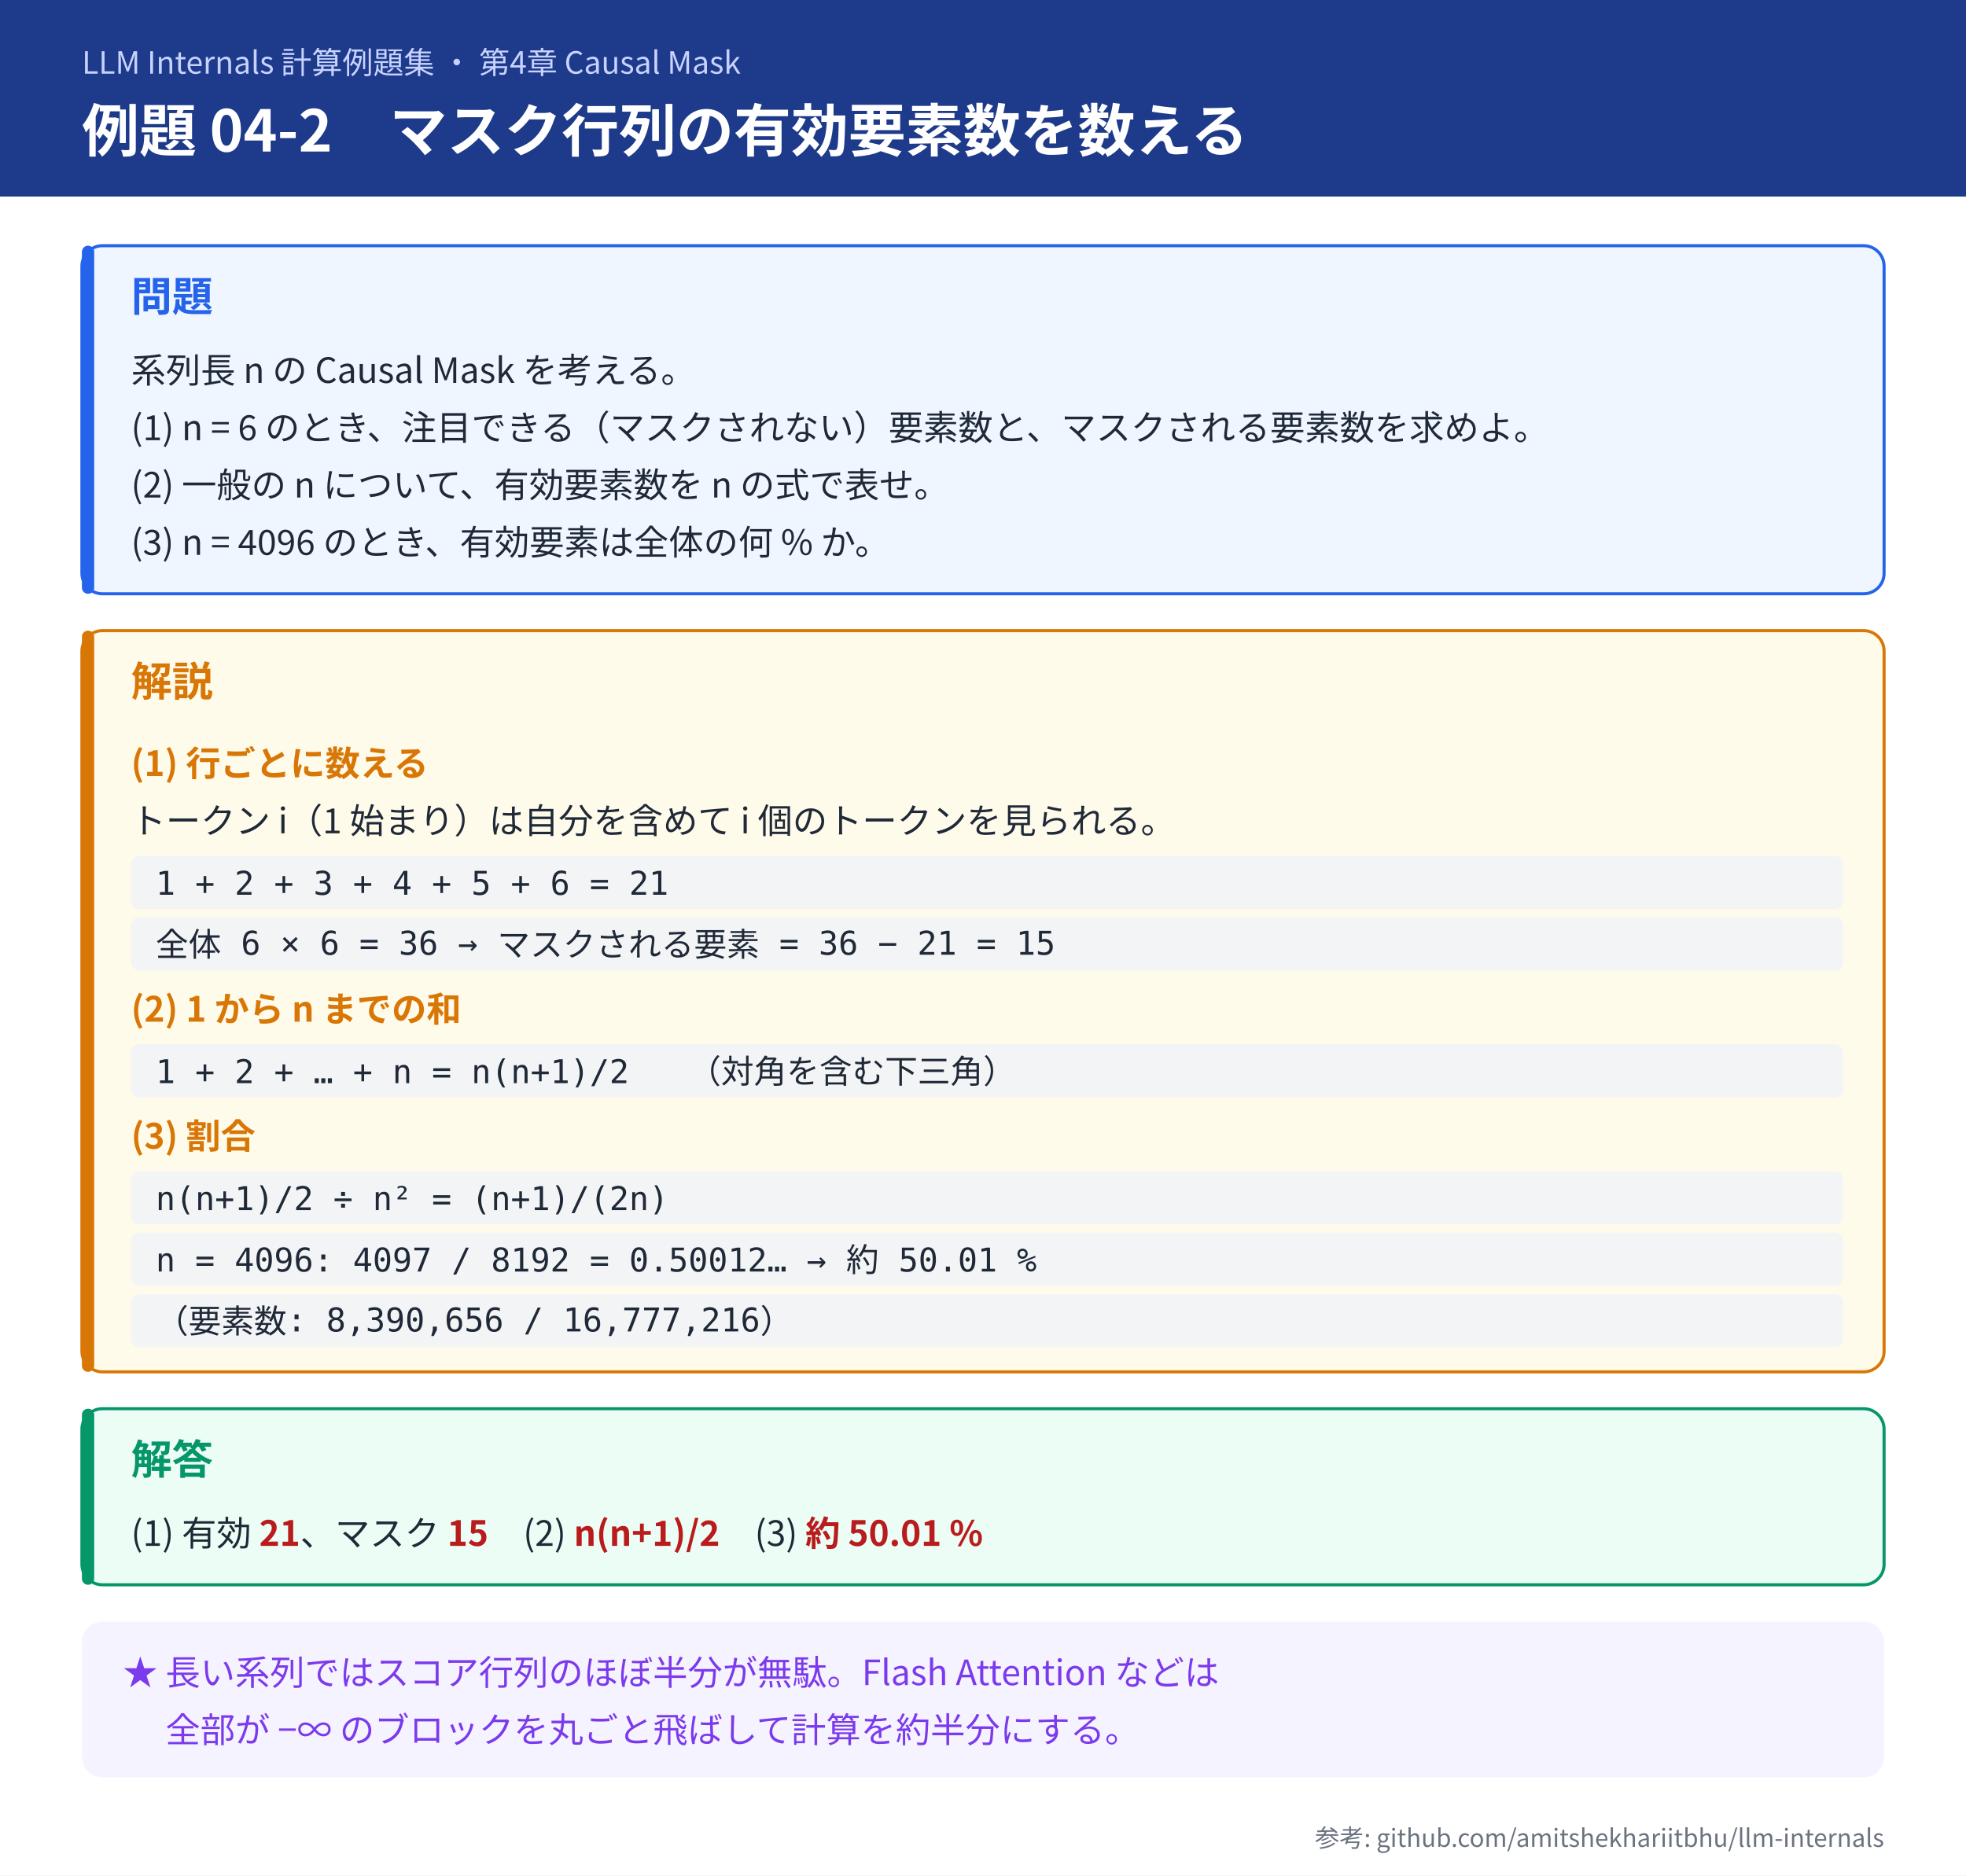
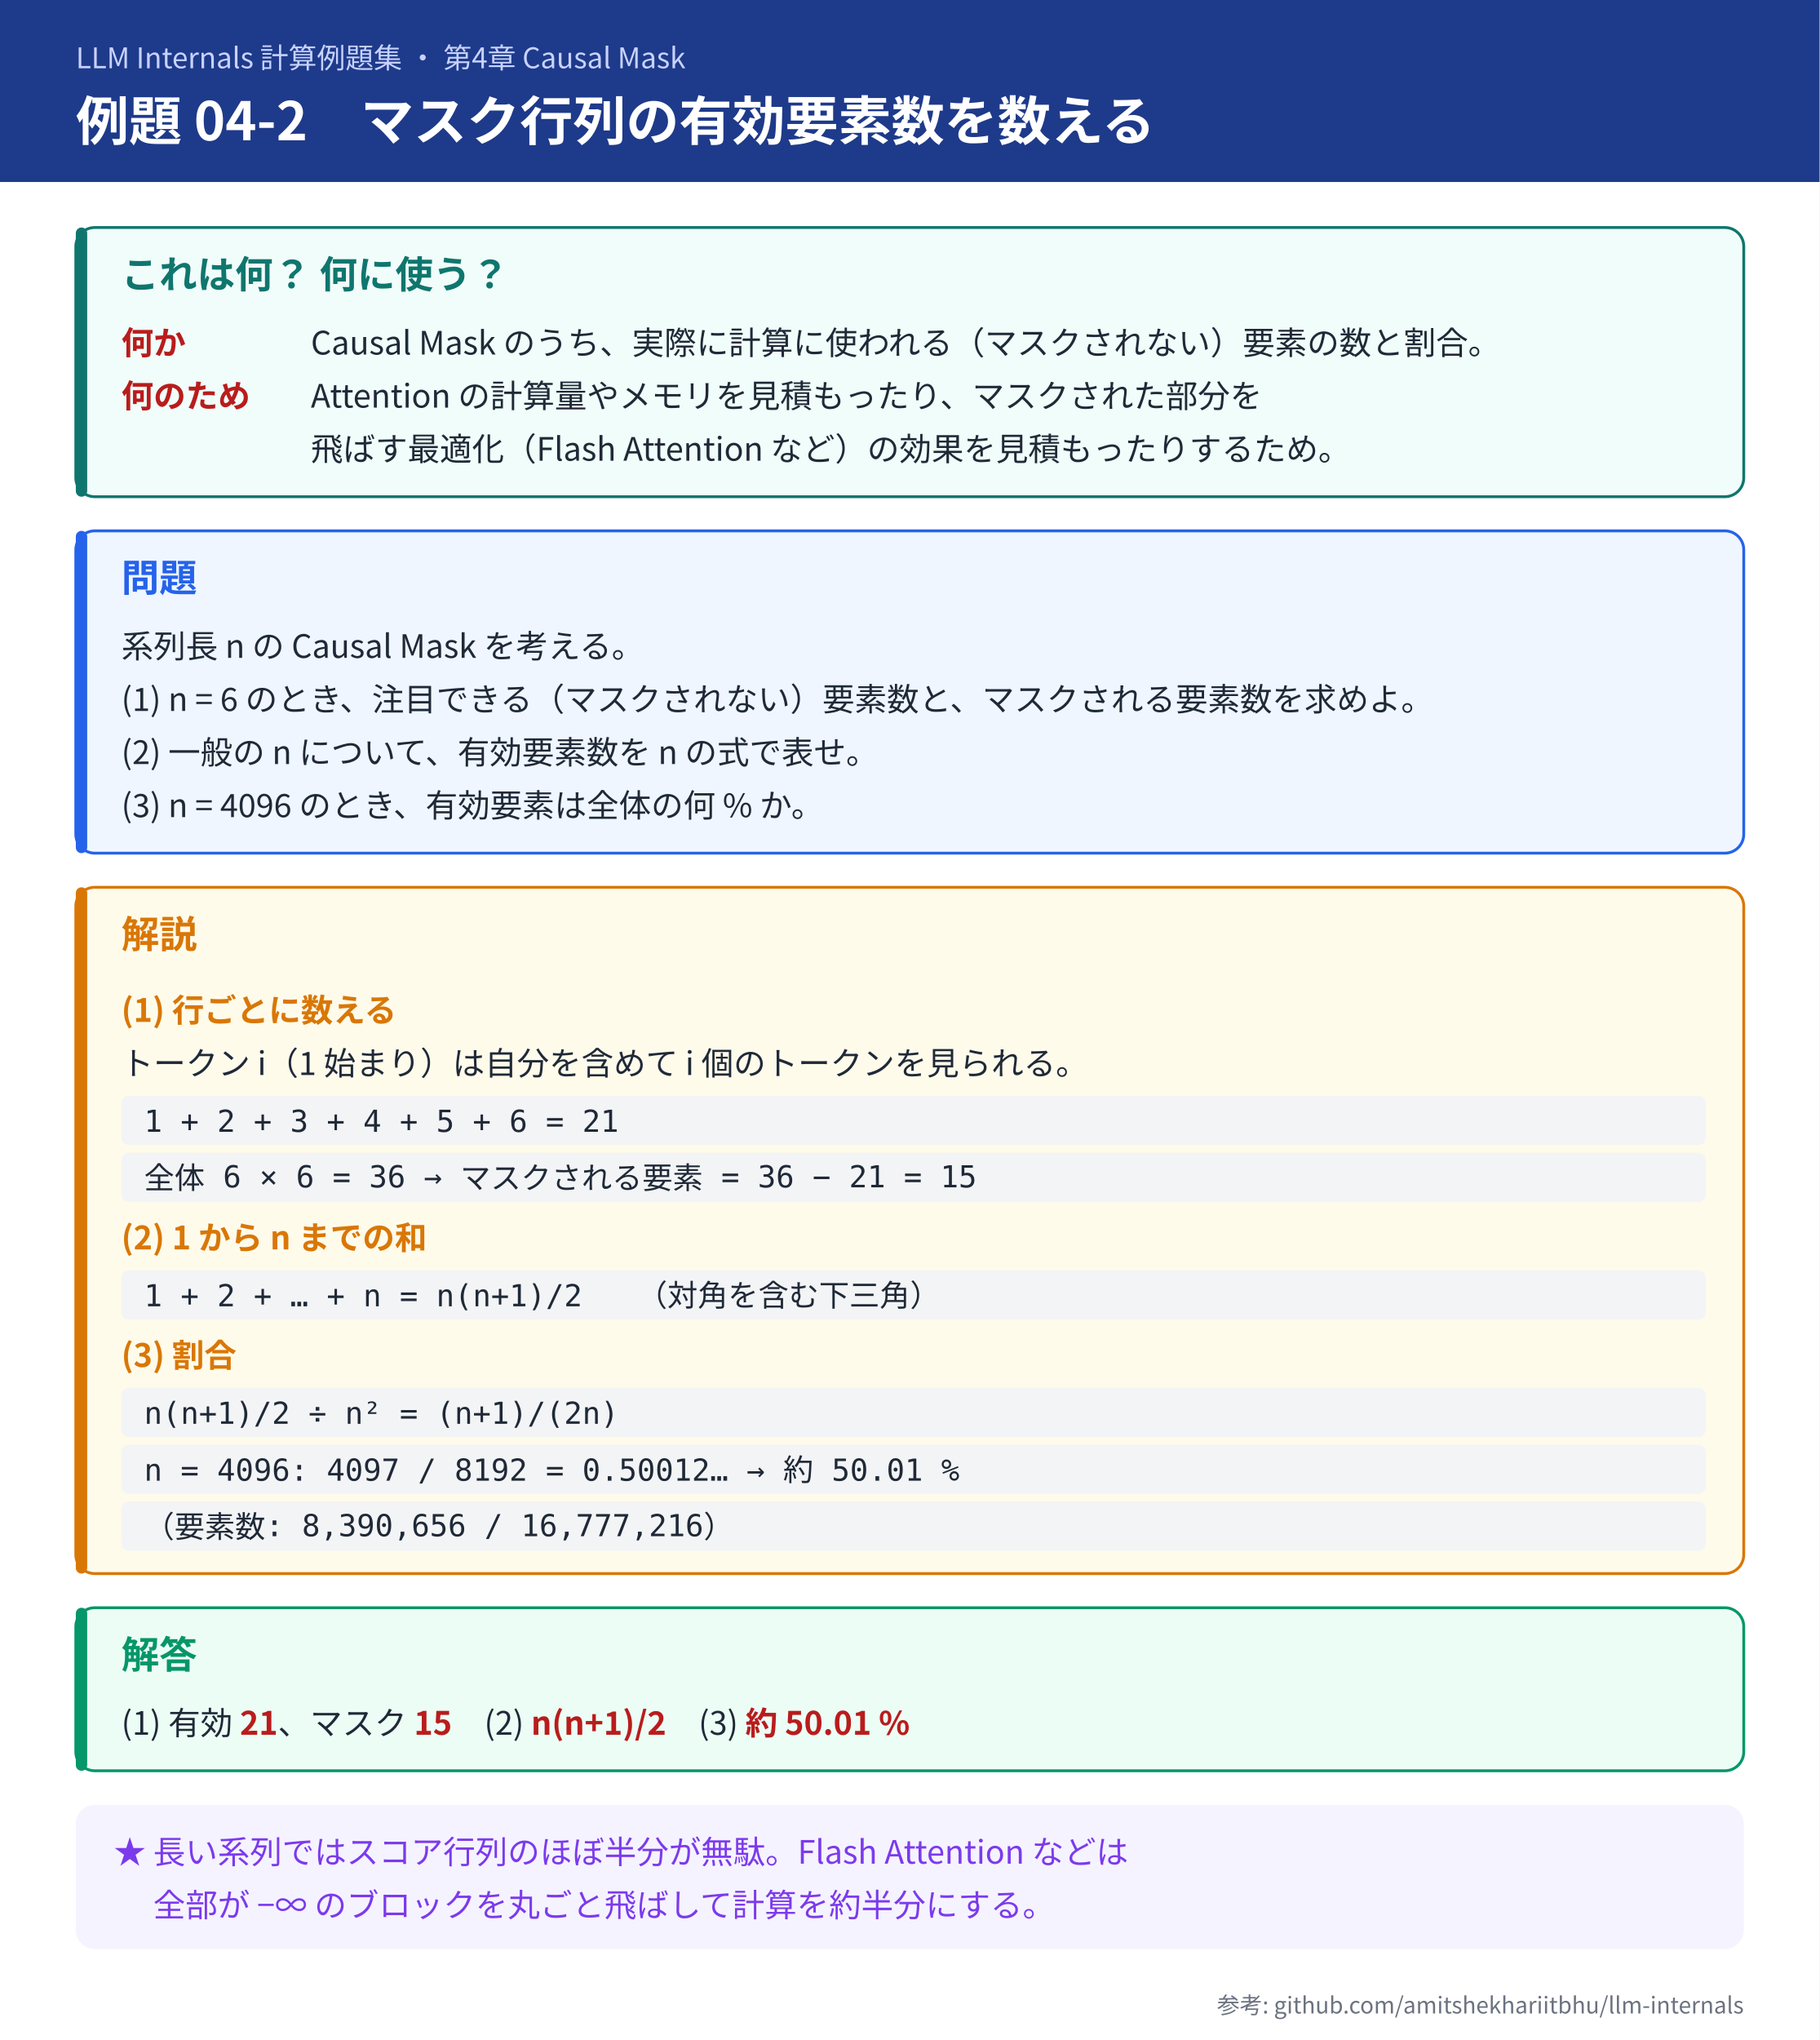
- <svg xmlns="http://www.w3.org/2000/svg" width="960" height="916" viewBox="0 0 960 916" font-family="'Noto Sans CJK JP','Noto Sans JP','Hiragino Sans','Yu Gothic','Meiryo','IPAGothic',sans-serif">
-   <rect width="960" height="916" fill="#ffffff" />
+ <svg xmlns="http://www.w3.org/2000/svg" width="960" height="1076" viewBox="0 0 960 1076" font-family="'Noto Sans CJK JP','Noto Sans JP','Hiragino Sans','Yu Gothic','Meiryo','IPAGothic',sans-serif">
+   <rect width="960" height="1076" fill="#ffffff" />
  <rect x="0" y="0" width="960" height="96" fill="#1e3a8a" />
  <text x="40" y="36" font-size="15" fill="#c7d2fe">LLM Internals 計算例題集 ・ 第4章 Causal Mask</text>
  <text x="40" y="74" font-size="28" font-weight="700" fill="#ffffff">例題 04-2　マスク行列の有効要素数を数える</text>
-   <rect x="40" y="120" width="880" height="170" rx="10" fill="#eff6ff" stroke="#2563eb" stroke-width="1.5" />
-   <rect x="40" y="120" width="6" height="170" rx="3" fill="#2563eb" />
-   <text x="64" y="152" font-size="20" font-weight="700" fill="#2563eb">問題</text>
-   <text x="64" y="187" font-size="17" fill="#1f2937" xml:space="preserve">系列長 n の Causal Mask を考える。</text>
-   <text x="64" y="215" font-size="17" fill="#1f2937" xml:space="preserve">(1) n = 6 のとき、注目できる（マスクされない）要素数と、マスクされる要素数を求めよ。</text>
-   <text x="64" y="243" font-size="17" fill="#1f2937" xml:space="preserve">(2) 一般の n について、有効要素数を n の式で表せ。</text>
-   <text x="64" y="271" font-size="17" fill="#1f2937" xml:space="preserve">(3) n = 4096 のとき、有効要素は全体の何 % か。</text>
-   <rect x="40" y="308" width="880" height="362" rx="10" fill="#fffbeb" stroke="#d97706" stroke-width="1.5" />
-   <rect x="40" y="308" width="6" height="362" rx="3" fill="#d97706" />
-   <text x="64" y="340" font-size="20" font-weight="700" fill="#d97706">解説</text>
-   <text x="64" y="379" font-size="17" font-weight="700" fill="#d97706">(1) 行ごとに数える</text>
-   <text x="64" y="407" font-size="17" fill="#1f2937" xml:space="preserve">トークン i（1 始まり）は自分を含めて i 個のトークンを見られる。</text>
-   <rect x="64" y="418" width="836" height="26" rx="4" fill="#f3f4f6" />
-   <text x="76" y="437" font-family="'DejaVu Sans Mono','Menlo','Consolas','Noto Sans Mono CJK JP','IPAGothic',monospace" font-size="16" fill="#1f2937" xml:space="preserve">1 + 2 + 3 + 4 + 5 + 6 = 21</text>
-   <rect x="64" y="448" width="836" height="26" rx="4" fill="#f3f4f6" />
-   <text x="76" y="467" font-family="'DejaVu Sans Mono','Menlo','Consolas','Noto Sans Mono CJK JP','IPAGothic',monospace" font-size="16" fill="#1f2937" xml:space="preserve">全体 6 × 6 = 36 → マスクされる要素 = 36 − 21 = 15</text>
-   <text x="64" y="499" font-size="17" font-weight="700" fill="#d97706">(2) 1 から n までの和</text>
-   <rect x="64" y="510" width="836" height="26" rx="4" fill="#f3f4f6" />
-   <text x="76" y="529" font-family="'DejaVu Sans Mono','Menlo','Consolas','Noto Sans Mono CJK JP','IPAGothic',monospace" font-size="16" fill="#1f2937" xml:space="preserve">1 + 2 + … + n = n(n+1)/2   （対角を含む下三角）</text>
-   <text x="64" y="561" font-size="17" font-weight="700" fill="#d97706">(3) 割合</text>
-   <rect x="64" y="572" width="836" height="26" rx="4" fill="#f3f4f6" />
-   <text x="76" y="591" font-family="'DejaVu Sans Mono','Menlo','Consolas','Noto Sans Mono CJK JP','IPAGothic',monospace" font-size="16" fill="#1f2937" xml:space="preserve">n(n+1)/2 ÷ n² = (n+1)/(2n)</text>
-   <rect x="64" y="602" width="836" height="26" rx="4" fill="#f3f4f6" />
-   <text x="76" y="621" font-family="'DejaVu Sans Mono','Menlo','Consolas','Noto Sans Mono CJK JP','IPAGothic',monospace" font-size="16" fill="#1f2937" xml:space="preserve">n = 4096: 4097 / 8192 = 0.50012… → 約 50.01 %</text>
-   <rect x="64" y="632" width="836" height="26" rx="4" fill="#f3f4f6" />
-   <text x="76" y="651" font-family="'DejaVu Sans Mono','Menlo','Consolas','Noto Sans Mono CJK JP','IPAGothic',monospace" font-size="16" fill="#1f2937" xml:space="preserve">（要素数: 8,390,656 / 16,777,216）</text>
-   <rect x="40" y="688" width="880" height="86" rx="10" fill="#ecfdf5" stroke="#059669" stroke-width="1.5" />
-   <rect x="40" y="688" width="6" height="86" rx="3" fill="#059669" />
-   <text x="64" y="720" font-size="20" font-weight="700" fill="#059669">解答</text>
-   <text x="64" y="755" font-size="17" fill="#1f2937" xml:space="preserve">(1) 有効 <tspan font-weight="700" fill="#b91c1c">21</tspan>、マスク <tspan font-weight="700" fill="#b91c1c">15</tspan>　(2) <tspan font-weight="700" fill="#b91c1c">n(n+1)/2</tspan>　(3) <tspan font-weight="700" fill="#b91c1c">約 50.01 %</tspan>
+   <rect x="40" y="120" width="880" height="142" rx="10" fill="#f0fdfa" stroke="#0f766e" stroke-width="1.5" />
+   <rect x="40" y="120" width="6" height="142" rx="3" fill="#0f766e" />
+   <text x="64" y="152" font-size="20" font-weight="700" fill="#0f766e">これは何？ 何に使う？</text>
+   <text x="64" y="187" font-size="17" font-weight="700" fill="#b91c1c">何か</text>
+   <text x="164" y="187" font-size="17" fill="#1f2937" xml:space="preserve">Causal Mask のうち、実際に計算に使われる（マスクされない）要素の数と割合。</text>
+   <text x="64" y="215" font-size="17" font-weight="700" fill="#b91c1c">何のため</text>
+   <text x="164" y="215" font-size="17" fill="#1f2937" xml:space="preserve">Attention の計算量やメモリを見積もったり、マスクされた部分を</text>
+   <text x="164" y="243" font-size="17" fill="#1f2937" xml:space="preserve">飛ばす最適化（Flash Attention など）の効果を見積もったりするため。</text>
+   <rect x="40" y="280" width="880" height="170" rx="10" fill="#eff6ff" stroke="#2563eb" stroke-width="1.5" />
+   <rect x="40" y="280" width="6" height="170" rx="3" fill="#2563eb" />
+   <text x="64" y="312" font-size="20" font-weight="700" fill="#2563eb">問題</text>
+   <text x="64" y="347" font-size="17" fill="#1f2937" xml:space="preserve">系列長 n の Causal Mask を考える。</text>
+   <text x="64" y="375" font-size="17" fill="#1f2937" xml:space="preserve">(1) n = 6 のとき、注目できる（マスクされない）要素数と、マスクされる要素数を求めよ。</text>
+   <text x="64" y="403" font-size="17" fill="#1f2937" xml:space="preserve">(2) 一般の n について、有効要素数を n の式で表せ。</text>
+   <text x="64" y="431" font-size="17" fill="#1f2937" xml:space="preserve">(3) n = 4096 のとき、有効要素は全体の何 % か。</text>
+   <rect x="40" y="468" width="880" height="362" rx="10" fill="#fffbeb" stroke="#d97706" stroke-width="1.5" />
+   <rect x="40" y="468" width="6" height="362" rx="3" fill="#d97706" />
+   <text x="64" y="500" font-size="20" font-weight="700" fill="#d97706">解説</text>
+   <text x="64" y="539" font-size="17" font-weight="700" fill="#d97706">(1) 行ごとに数える</text>
+   <text x="64" y="567" font-size="17" fill="#1f2937" xml:space="preserve">トークン i（1 始まり）は自分を含めて i 個のトークンを見られる。</text>
+   <rect x="64" y="578" width="836" height="26" rx="4" fill="#f3f4f6" />
+   <text x="76" y="597" font-family="'DejaVu Sans Mono','Menlo','Consolas','Noto Sans Mono CJK JP','IPAGothic',monospace" font-size="16" fill="#1f2937" xml:space="preserve">1 + 2 + 3 + 4 + 5 + 6 = 21</text>
+   <rect x="64" y="608" width="836" height="26" rx="4" fill="#f3f4f6" />
+   <text x="76" y="627" font-family="'DejaVu Sans Mono','Menlo','Consolas','Noto Sans Mono CJK JP','IPAGothic',monospace" font-size="16" fill="#1f2937" xml:space="preserve">全体 6 × 6 = 36 → マスクされる要素 = 36 − 21 = 15</text>
+   <text x="64" y="659" font-size="17" font-weight="700" fill="#d97706">(2) 1 から n までの和</text>
+   <rect x="64" y="670" width="836" height="26" rx="4" fill="#f3f4f6" />
+   <text x="76" y="689" font-family="'DejaVu Sans Mono','Menlo','Consolas','Noto Sans Mono CJK JP','IPAGothic',monospace" font-size="16" fill="#1f2937" xml:space="preserve">1 + 2 + … + n = n(n+1)/2   （対角を含む下三角）</text>
+   <text x="64" y="721" font-size="17" font-weight="700" fill="#d97706">(3) 割合</text>
+   <rect x="64" y="732" width="836" height="26" rx="4" fill="#f3f4f6" />
+   <text x="76" y="751" font-family="'DejaVu Sans Mono','Menlo','Consolas','Noto Sans Mono CJK JP','IPAGothic',monospace" font-size="16" fill="#1f2937" xml:space="preserve">n(n+1)/2 ÷ n² = (n+1)/(2n)</text>
+   <rect x="64" y="762" width="836" height="26" rx="4" fill="#f3f4f6" />
+   <text x="76" y="781" font-family="'DejaVu Sans Mono','Menlo','Consolas','Noto Sans Mono CJK JP','IPAGothic',monospace" font-size="16" fill="#1f2937" xml:space="preserve">n = 4096: 4097 / 8192 = 0.50012… → 約 50.01 %</text>
+   <rect x="64" y="792" width="836" height="26" rx="4" fill="#f3f4f6" />
+   <text x="76" y="811" font-family="'DejaVu Sans Mono','Menlo','Consolas','Noto Sans Mono CJK JP','IPAGothic',monospace" font-size="16" fill="#1f2937" xml:space="preserve">（要素数: 8,390,656 / 16,777,216）</text>
+   <rect x="40" y="848" width="880" height="86" rx="10" fill="#ecfdf5" stroke="#059669" stroke-width="1.5" />
+   <rect x="40" y="848" width="6" height="86" rx="3" fill="#059669" />
+   <text x="64" y="880" font-size="20" font-weight="700" fill="#059669">解答</text>
+   <text x="64" y="915" font-size="17" fill="#1f2937" xml:space="preserve">(1) 有効 <tspan font-weight="700" fill="#b91c1c">21</tspan>、マスク <tspan font-weight="700" fill="#b91c1c">15</tspan>　(2) <tspan font-weight="700" fill="#b91c1c">n(n+1)/2</tspan>　(3) <tspan font-weight="700" fill="#b91c1c">約 50.01 %</tspan>
  </text>
-   <rect x="40" y="792" width="880" height="76" rx="10" fill="#f5f3ff" />
-   <text x="60" y="823" font-size="17" fill="#7c3aed" xml:space="preserve">★ 長い系列ではスコア行列のほぼ半分が無駄。Flash Attention などは</text>
-   <text x="60" y="851" font-size="17" fill="#7c3aed" xml:space="preserve">　 全部が −∞ のブロックを丸ごと飛ばして計算を約半分にする。</text>
-   <text x="920" y="902" font-size="12" text-anchor="end" fill="#6b7280">参考: github.com/amitshekhariitbhu/llm-internals</text>
+   <rect x="40" y="952" width="880" height="76" rx="10" fill="#f5f3ff" />
+   <text x="60" y="983" font-size="17" fill="#7c3aed" xml:space="preserve">★ 長い系列ではスコア行列のほぼ半分が無駄。Flash Attention などは</text>
+   <text x="60" y="1011" font-size="17" fill="#7c3aed" xml:space="preserve">　 全部が −∞ のブロックを丸ごと飛ばして計算を約半分にする。</text>
+   <text x="920" y="1062" font-size="12" text-anchor="end" fill="#6b7280">参考: github.com/amitshekhariitbhu/llm-internals</text>
</svg>
